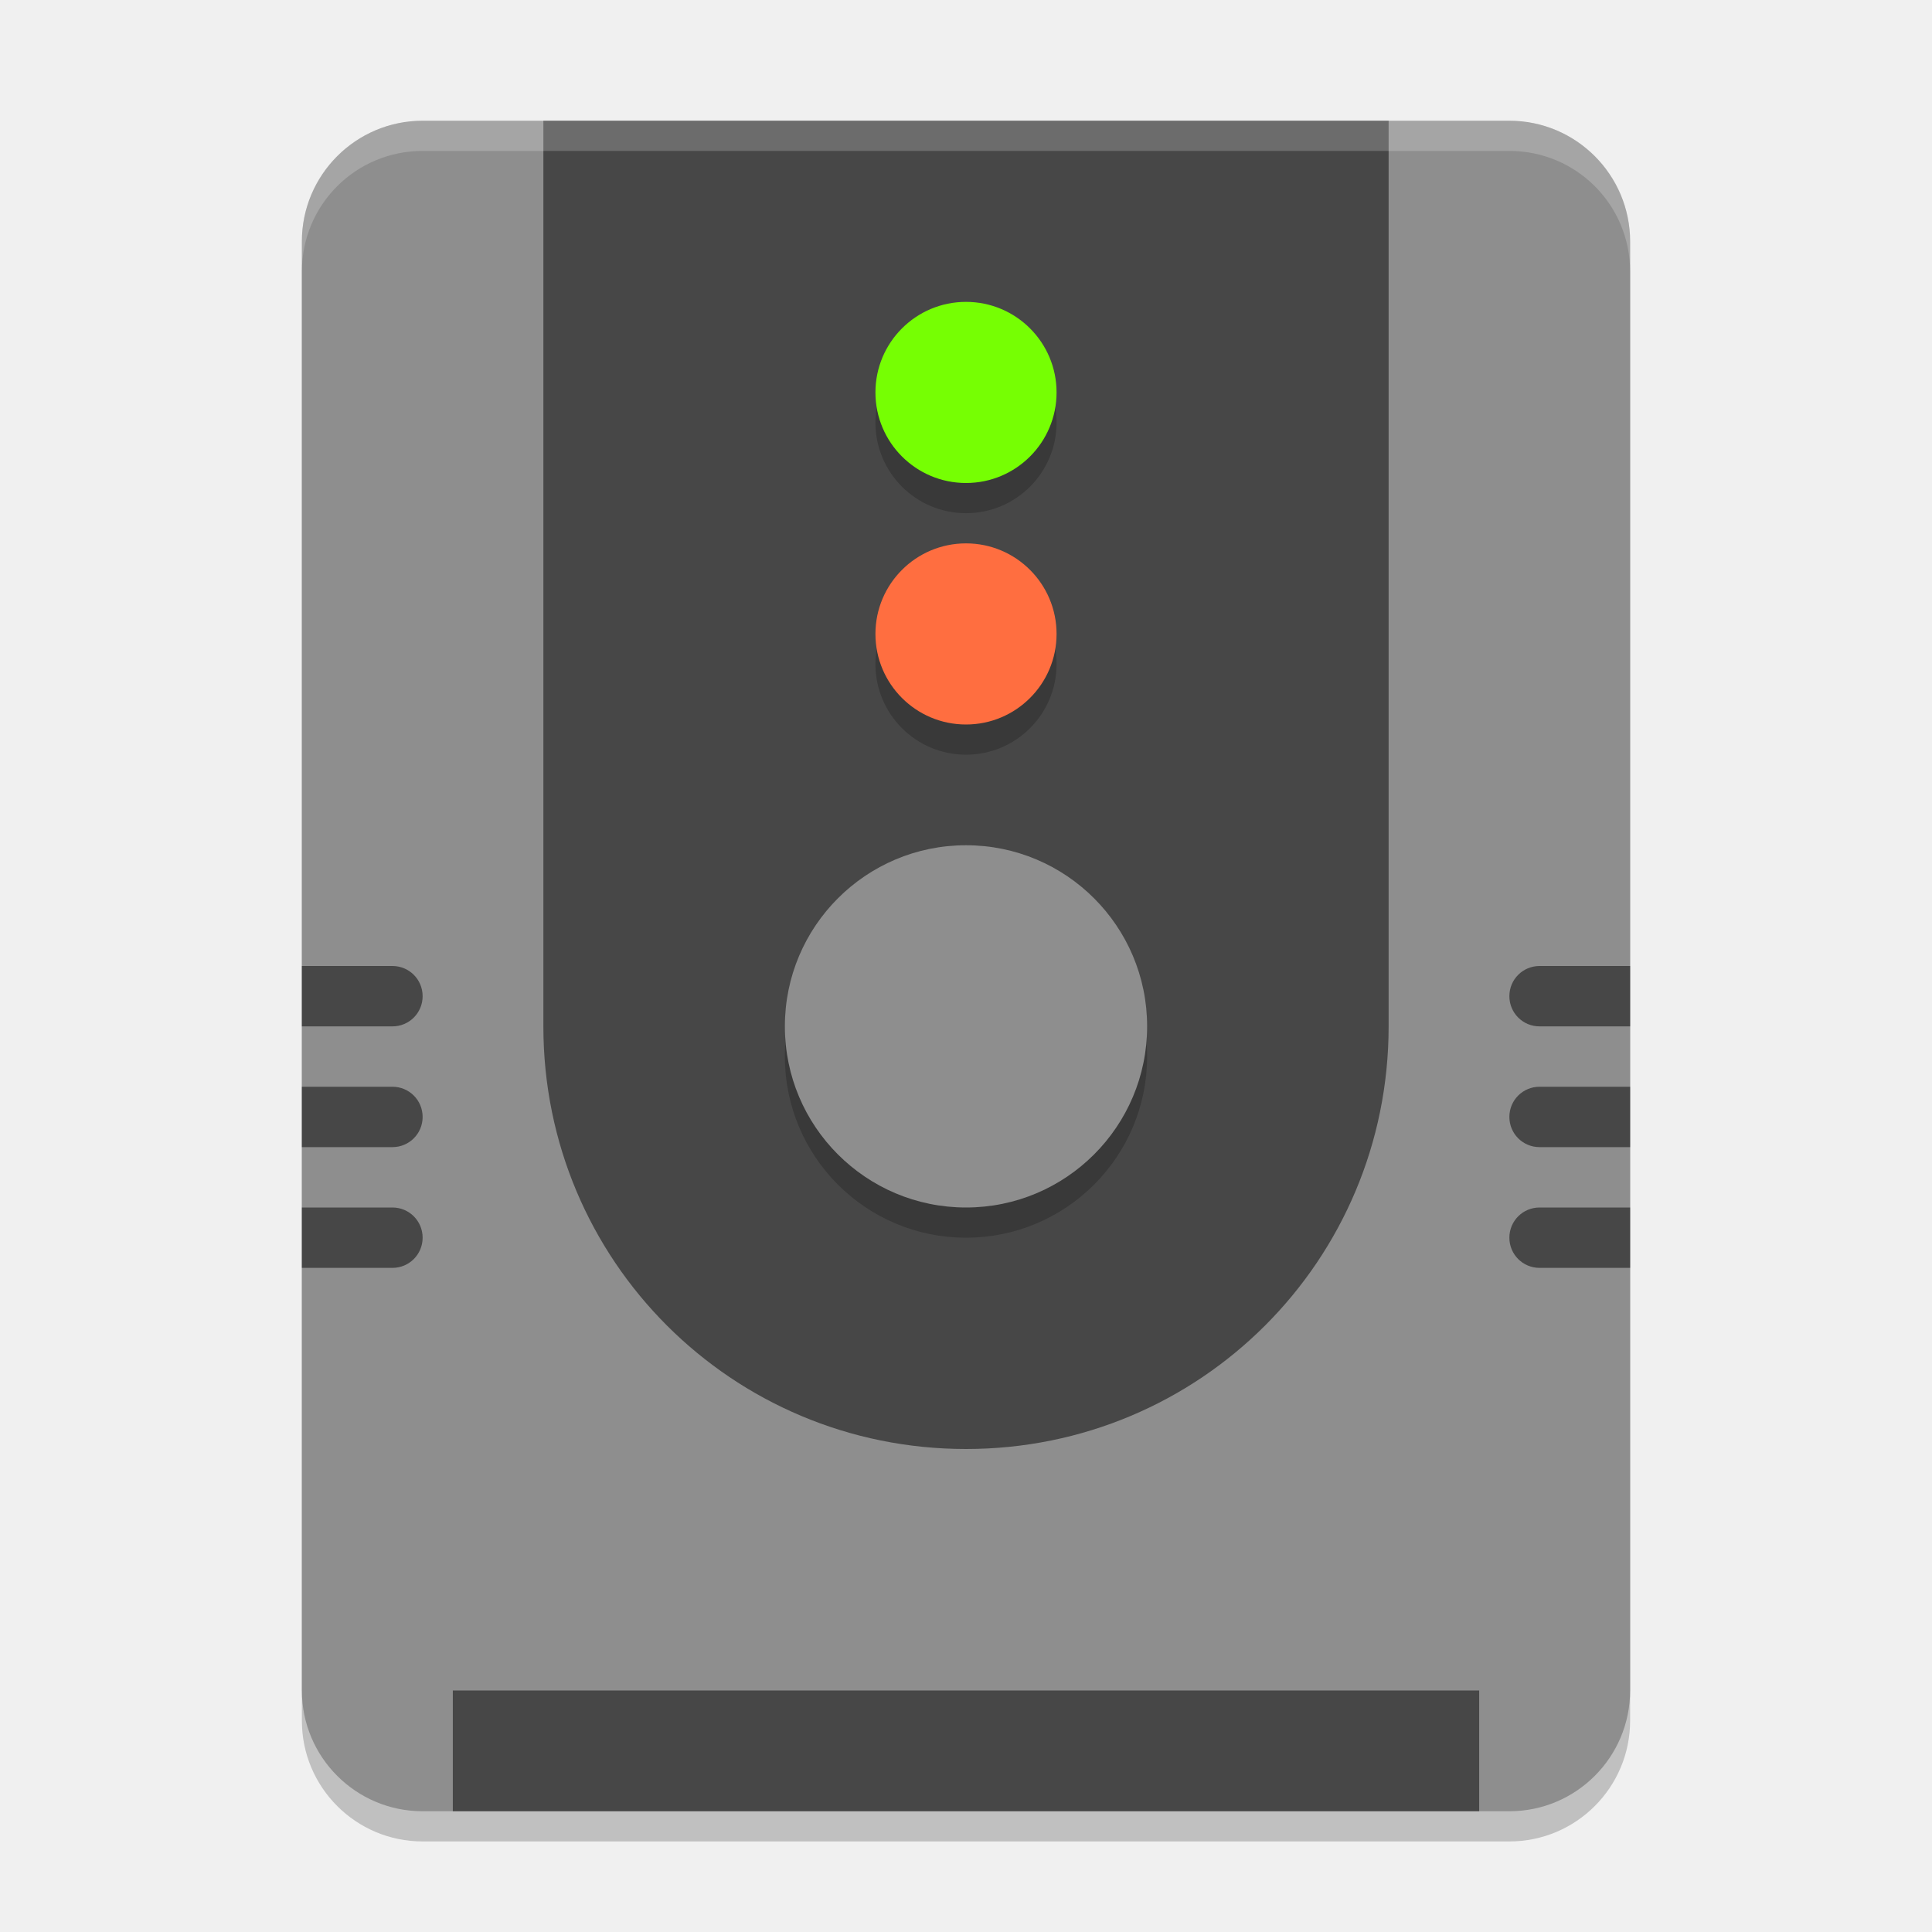
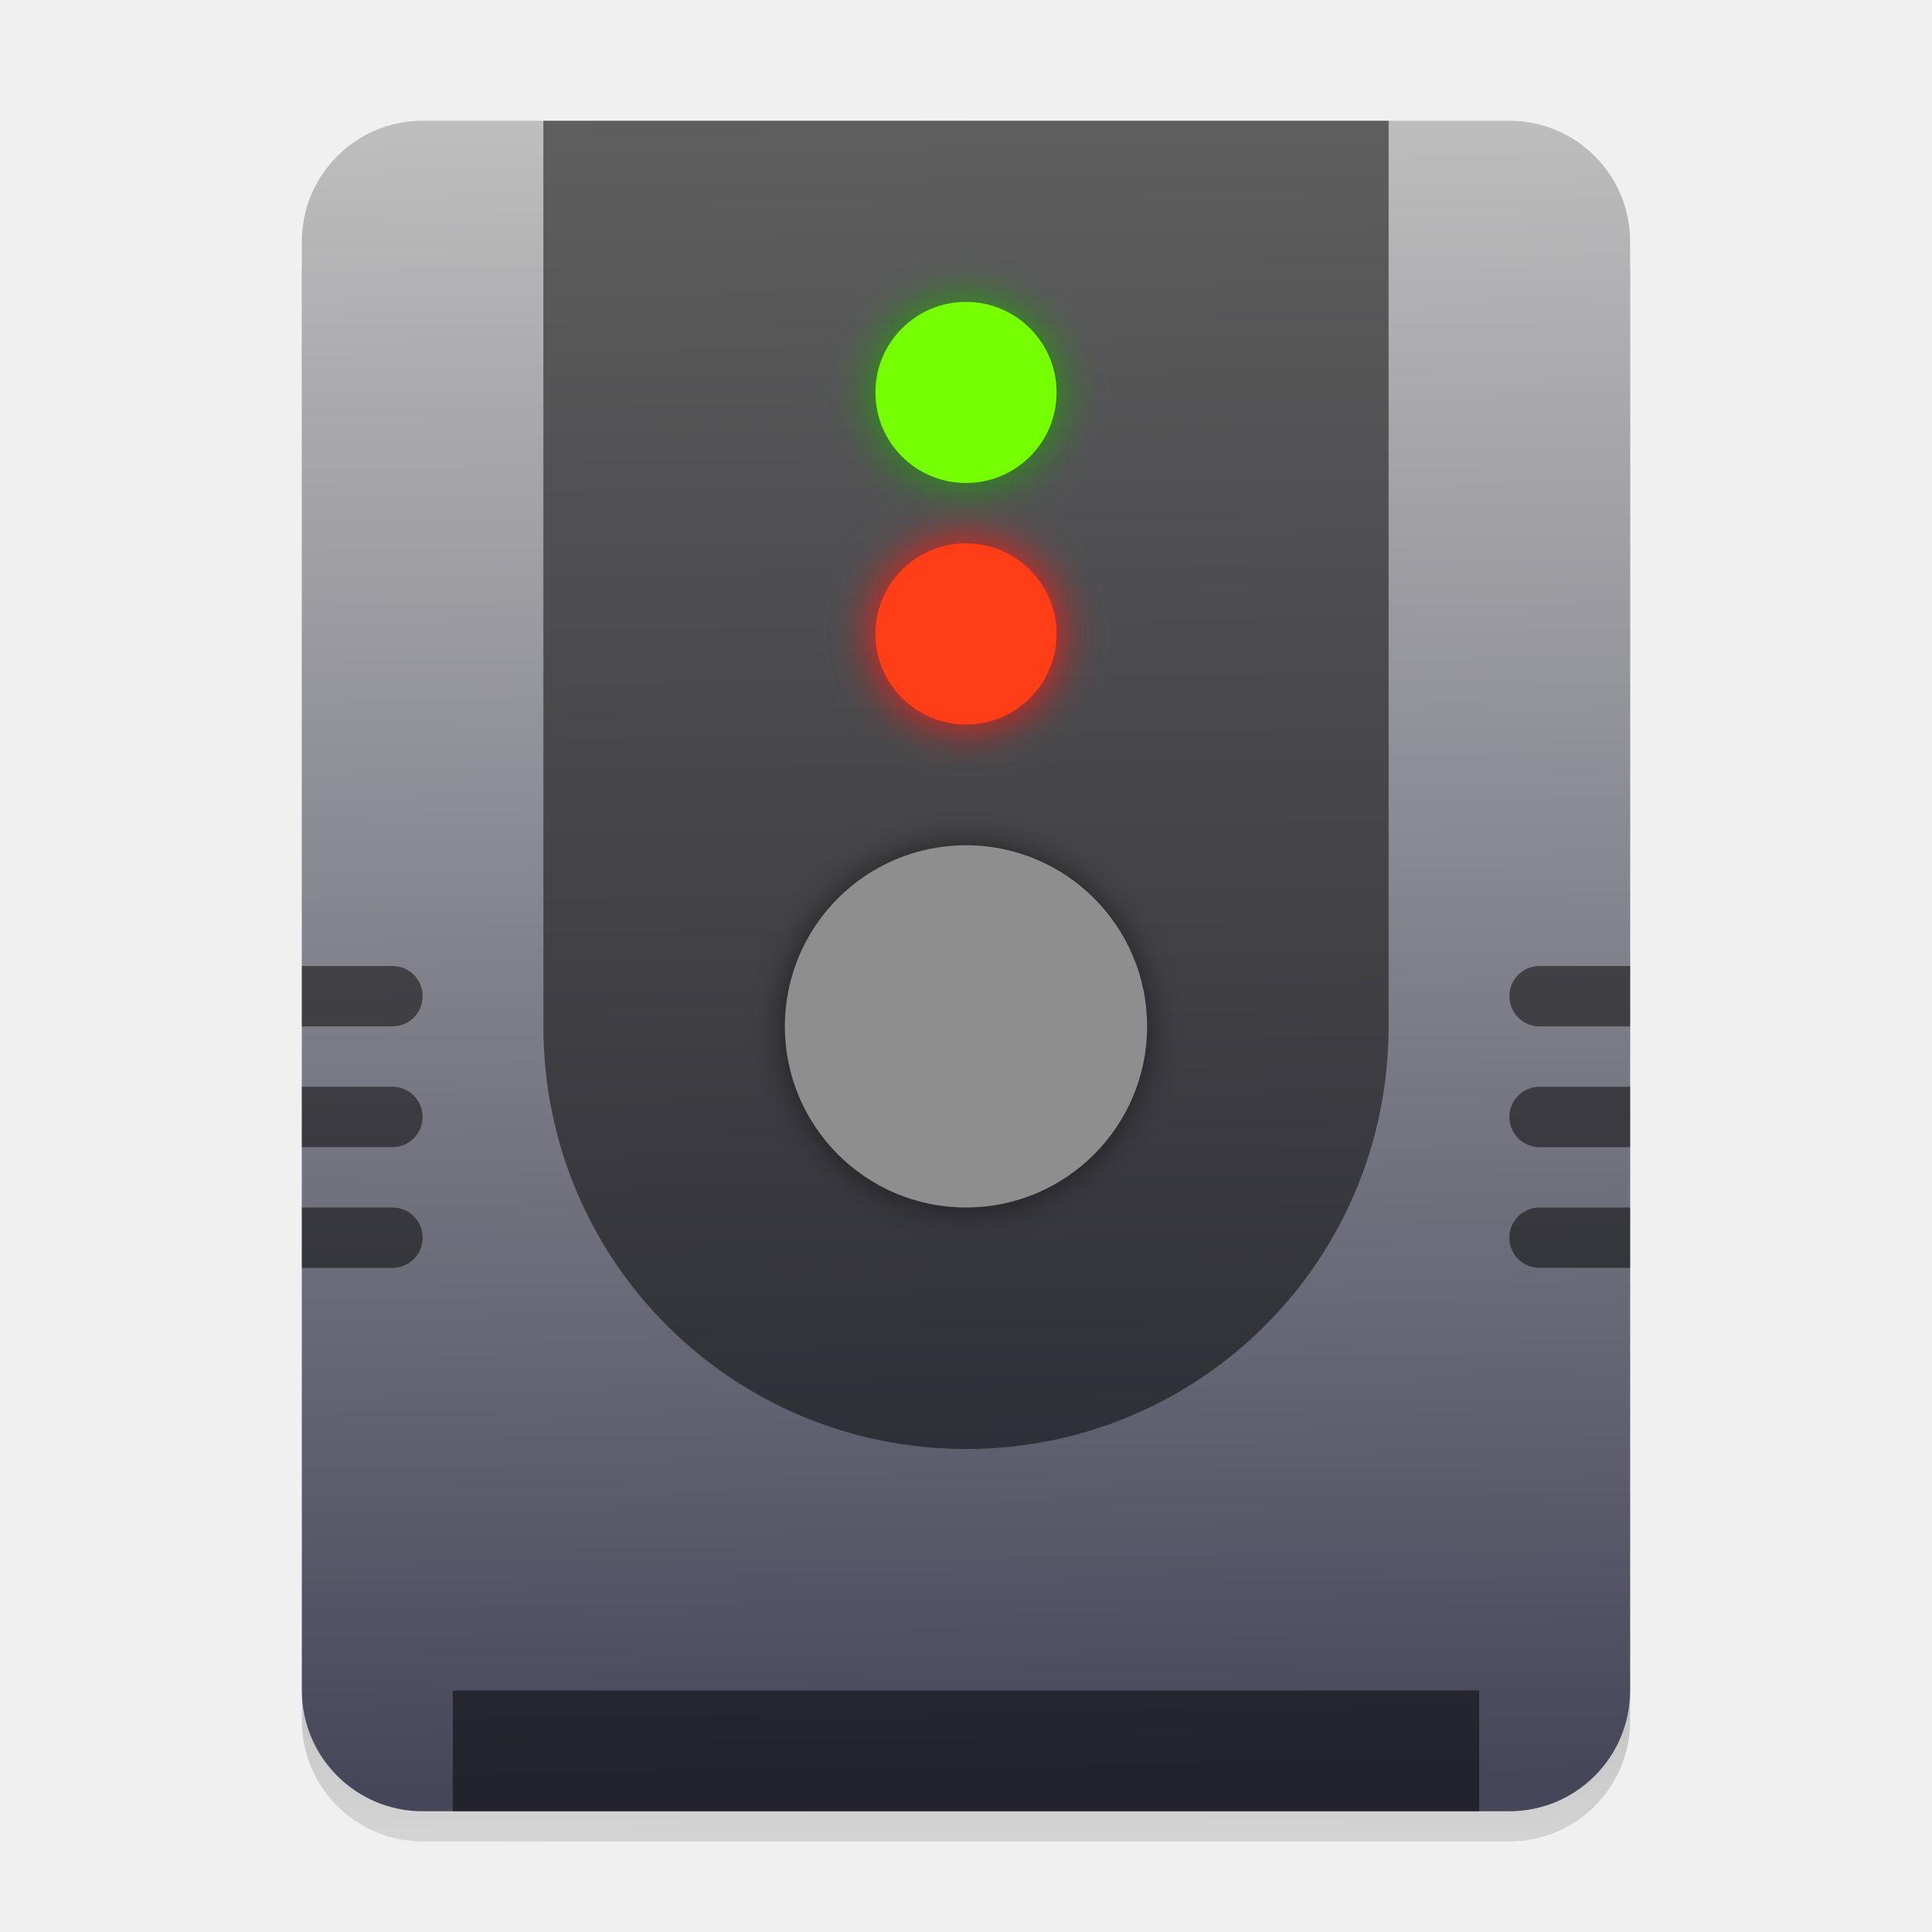
- <svg xmlns="http://www.w3.org/2000/svg" width="64" height="64" version="1">
-   <rect style="opacity:0.2" width="56" height="44" x="-61" y="-54" rx="4" ry="4" transform="matrix(0,-1,-1,0,0,0)" />
-   <rect style="fill:#8e8e8e" width="56" height="44" x="-60" y="-54" rx="4" ry="4" transform="matrix(0,-1,-1,0,0,0)" />
-   <path style="opacity:0.5" d="M 46,4 V 34 C 46,41.756 39.756,48 32,48 24.244,48 18,41.756 18,34 V 4 Z" />
-   <path style="opacity:0.2;fill:#ffffff" d="M 14 4 C 11.784 4 10 5.784 10 8 L 10 9 C 10 6.784 11.784 5 14 5 L 50 5 C 52.216 5 54 6.784 54 9 L 54 8 C 54 5.784 52.216 4 50 4 L 14 4 z" />
-   <circle style="opacity:0.2" cx="32" cy="35" r="6" />
-   <circle style="fill:#8e8e8e" cx="32" cy="34" r="6" />
-   <circle style="opacity:0.2" cx="32" cy="22" r="3" />
-   <circle style="fill:#ff6e40" cx="32" cy="21" r="3" />
-   <circle style="opacity:0.2" cx="32" cy="14" r="3" />
-   <circle style="fill:#76ff03" cx="32" cy="13" r="3" />
-   <rect style="opacity:0.5" width="34" height="4" x="15" y="56" />
-   <path style="opacity:0.5" d="M 51,32 C 50.446,32 50,32.446 50,33 50,33.554 50.446,34 51,34 H 54 V 32 Z M 51,36 C 50.446,36 50,36.446 50,37 50,37.554 50.446,38 51,38 H 54 V 36 Z M 51,40 C 50.446,40 50,40.446 50,41 50,41.554 50.446,42 51,42 H 54 V 40 Z" />
-   <path style="opacity:0.5" d="M 13,32 C 13.554,32 14,32.446 14,33 14,33.554 13.554,34 13,34 H 10 V 32 Z M 13,36 C 13.554,36 14,36.446 14,37 14,37.554 13.554,38 13,38 H 10 V 36 Z M 13,40 C 13.554,40 14,40.446 14,41 14,41.554 13.554,42 13,42 H 10 V 40 Z" />
+ <svg xmlns="http://www.w3.org/2000/svg" xmlns:xlink="http://www.w3.org/1999/xlink" width="64" height="64" version="1" id="svg28">
+   <defs id="defs32">
+     <linearGradient id="linearGradient4912">
+       <stop style="stop-color:#000000;stop-opacity:1;" offset="0" id="stop4908" />
+       <stop style="stop-color:#ffffff;stop-opacity:1" offset="1" id="stop4910" />
+     </linearGradient>
+     <linearGradient id="linearGradient4669">
+       <stop style="stop-color:#46465a;stop-opacity:1" offset="0" id="stop4665" />
+       <stop style="stop-color:#bebebe;stop-opacity:1" offset="1" id="stop4667" />
+     </linearGradient>
+     <linearGradient id="linearGradient4283">
+       <stop style="stop-color:#000000;stop-opacity:1" offset="0" id="stop4279" />
+       <stop style="stop-color:#000000;stop-opacity:1" offset="1" id="stop4281" />
+     </linearGradient>
+     <linearGradient id="linearGradient3517">
+       <stop style="stop-color:#20a303;stop-opacity:1" offset="0" id="stop3513" />
+       <stop style="stop-color:#20a303;stop-opacity:1" offset="1" id="stop3515" />
+     </linearGradient>
+     <linearGradient id="linearGradient1115">
+       <stop style="stop-color:#ff1212;stop-opacity:1" offset="0" id="stop1111" />
+       <stop style="stop-color:#ff1c10;stop-opacity:1" offset="1" id="stop1113" />
+     </linearGradient>
+     <radialGradient xlink:href="#linearGradient1115" id="radialGradient1117" cx="32" cy="21" fx="32" fy="21" r="3" gradientUnits="userSpaceOnUse" />
+     <filter style="color-interpolation-filters:sRGB" id="filter1277" x="-0.3" y="-0.3" width="1.6" height="1.6">
+       <feGaussianBlur stdDeviation="0.75" id="feGaussianBlur1279" />
+     </filter>
+     <radialGradient xlink:href="#linearGradient3517" id="radialGradient3519" cx="32" cy="13" fx="32" fy="13" r="3" gradientUnits="userSpaceOnUse" />
+     <filter style="color-interpolation-filters:sRGB" id="filter3679" x="-0.3" y="-0.3" width="1.6" height="1.6">
+       <feGaussianBlur stdDeviation="0.75" id="feGaussianBlur3681" />
+     </filter>
+     <radialGradient xlink:href="#linearGradient4283" id="radialGradient4285" cx="32" cy="34" fx="32" fy="34" r="6" gradientUnits="userSpaceOnUse" />
+     <filter style="color-interpolation-filters:sRGB" id="filter4445" x="-0.108" y="-0.108" width="1.216" height="1.216">
+       <feGaussianBlur stdDeviation="0.54" id="feGaussianBlur4447" />
+     </filter>
+     <linearGradient xlink:href="#linearGradient4669" id="linearGradient4663" x1="-59.402" y1="-18.794" x2="-4" y2="-18" gradientUnits="userSpaceOnUse" />
+     <linearGradient xlink:href="#linearGradient4912" id="linearGradient4906" x1="-54.481" y1="-19.57" x2="-70.608" y2="-19.382" gradientUnits="userSpaceOnUse" />
+   </defs>
+   <rect style="opacity:0.2;fill-opacity:1;fill:url(#linearGradient4906)" width="56" height="44" x="-61" y="-54" rx="4" ry="4" transform="matrix(0,-1,-1,0,0,0)" id="rect2" />
+   <rect style="fill:url(#linearGradient4663);fill-opacity:1" width="56" height="44" x="-60" y="-54" rx="4" ry="4" transform="matrix(0,-1,-1,0,0,0)" id="rect4" />
+   <path style="opacity:0.5" d="M 46,4 V 34 C 46,41.756 39.756,48 32,48 24.244,48 18,41.756 18,34 V 4 Z" id="path6" />
+   <circle style="fill:url(#radialGradient3519);fill-opacity:1;filter:url(#filter3679)" cx="32" cy="13" r="3" id="circle20-6" />
+   <circle style="fill:url(#radialGradient4285);fill-opacity:1;filter:url(#filter4445);opacity:0.5" cx="32" cy="34" r="6" id="circle12-7" />
+   <circle style="fill:#8e8e8e" cx="32" cy="34" r="6" id="circle12" />
+   <circle style="fill:url(#radialGradient1117);fill-opacity:1;filter:url(#filter1277)" cx="32" cy="21" r="3" id="circle16-3" />
+   <circle style="fill:#ff3d17;fill-opacity:1" cx="32" cy="21" r="3" id="circle16" />
+   <circle style="fill:#76ff03" cx="32" cy="13" r="3" id="circle20" />
+   <rect style="opacity:0.5" width="34" height="4" x="15" y="56" id="rect22" />
+   <path style="opacity:0.5" d="M 51,32 C 50.446,32 50,32.446 50,33 50,33.554 50.446,34 51,34 H 54 V 32 Z M 51,36 C 50.446,36 50,36.446 50,37 50,37.554 50.446,38 51,38 H 54 V 36 Z M 51,40 C 50.446,40 50,40.446 50,41 50,41.554 50.446,42 51,42 H 54 V 40 Z" id="path24" />
+   <path style="opacity:0.5" d="M 13,32 C 13.554,32 14,32.446 14,33 14,33.554 13.554,34 13,34 H 10 V 32 Z M 13,36 C 13.554,36 14,36.446 14,37 14,37.554 13.554,38 13,38 H 10 V 36 Z M 13,40 C 13.554,40 14,40.446 14,41 14,41.554 13.554,42 13,42 H 10 V 40 Z" id="path26" />
</svg>
